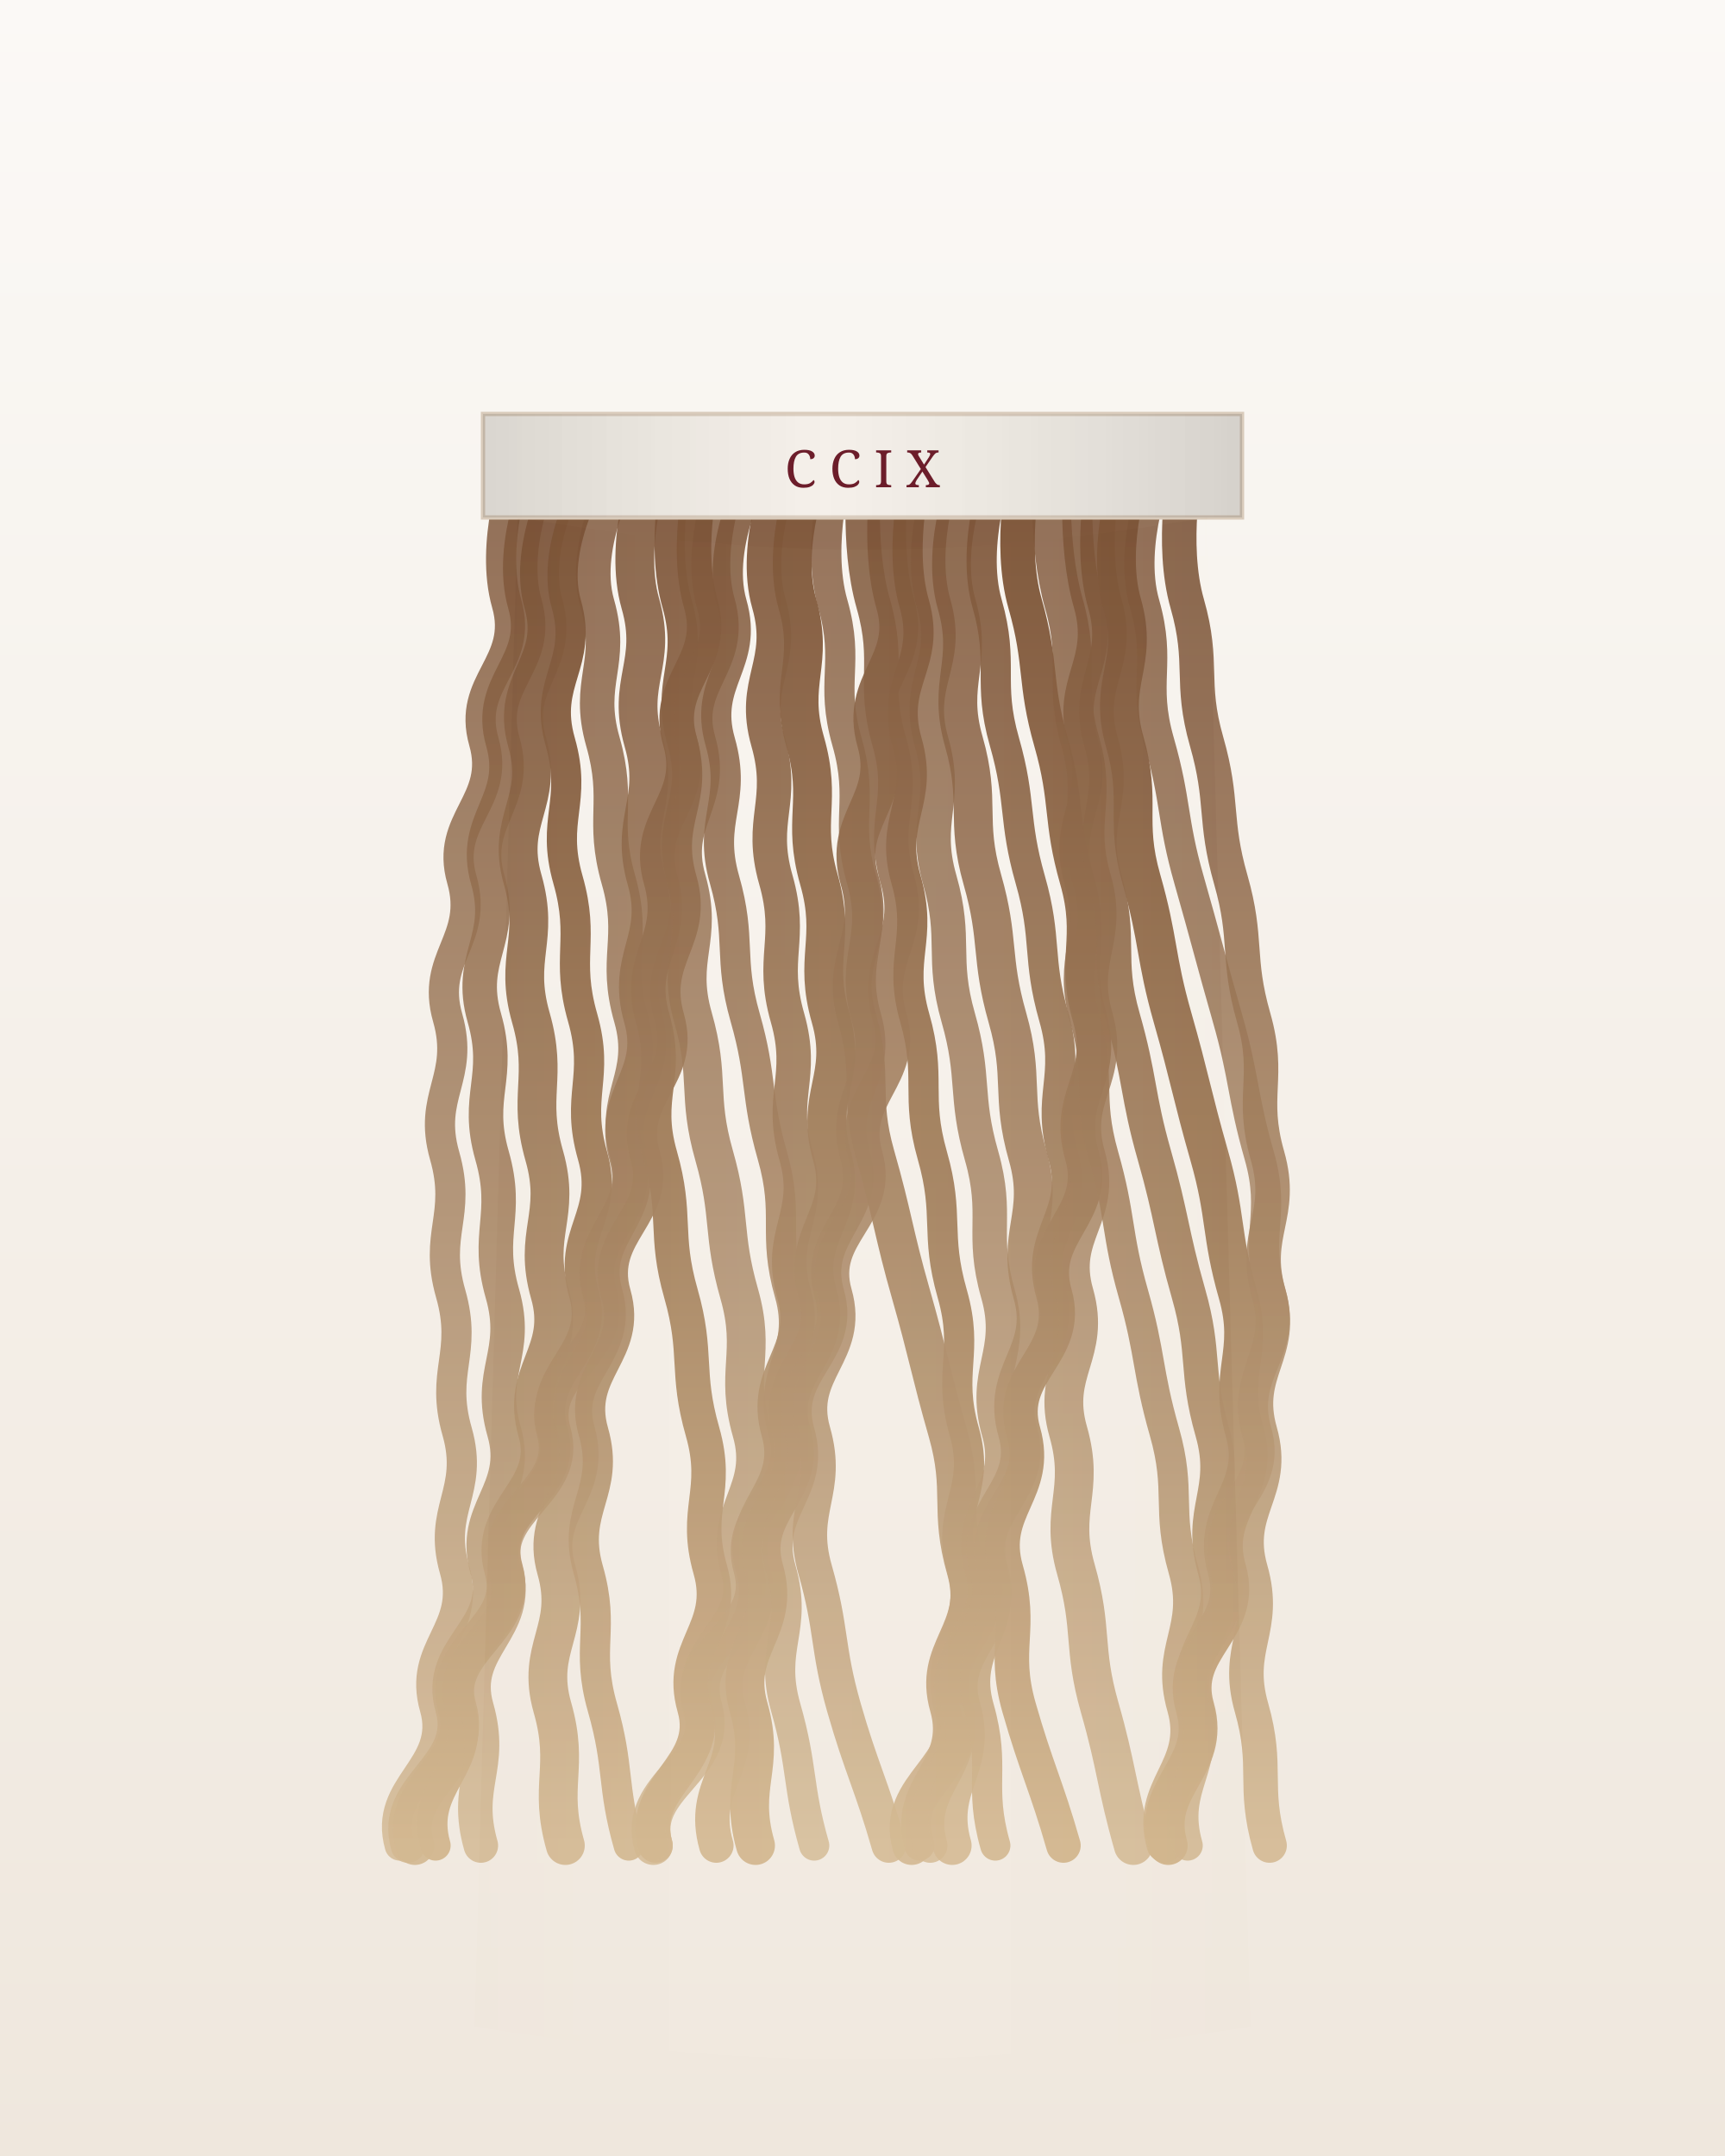
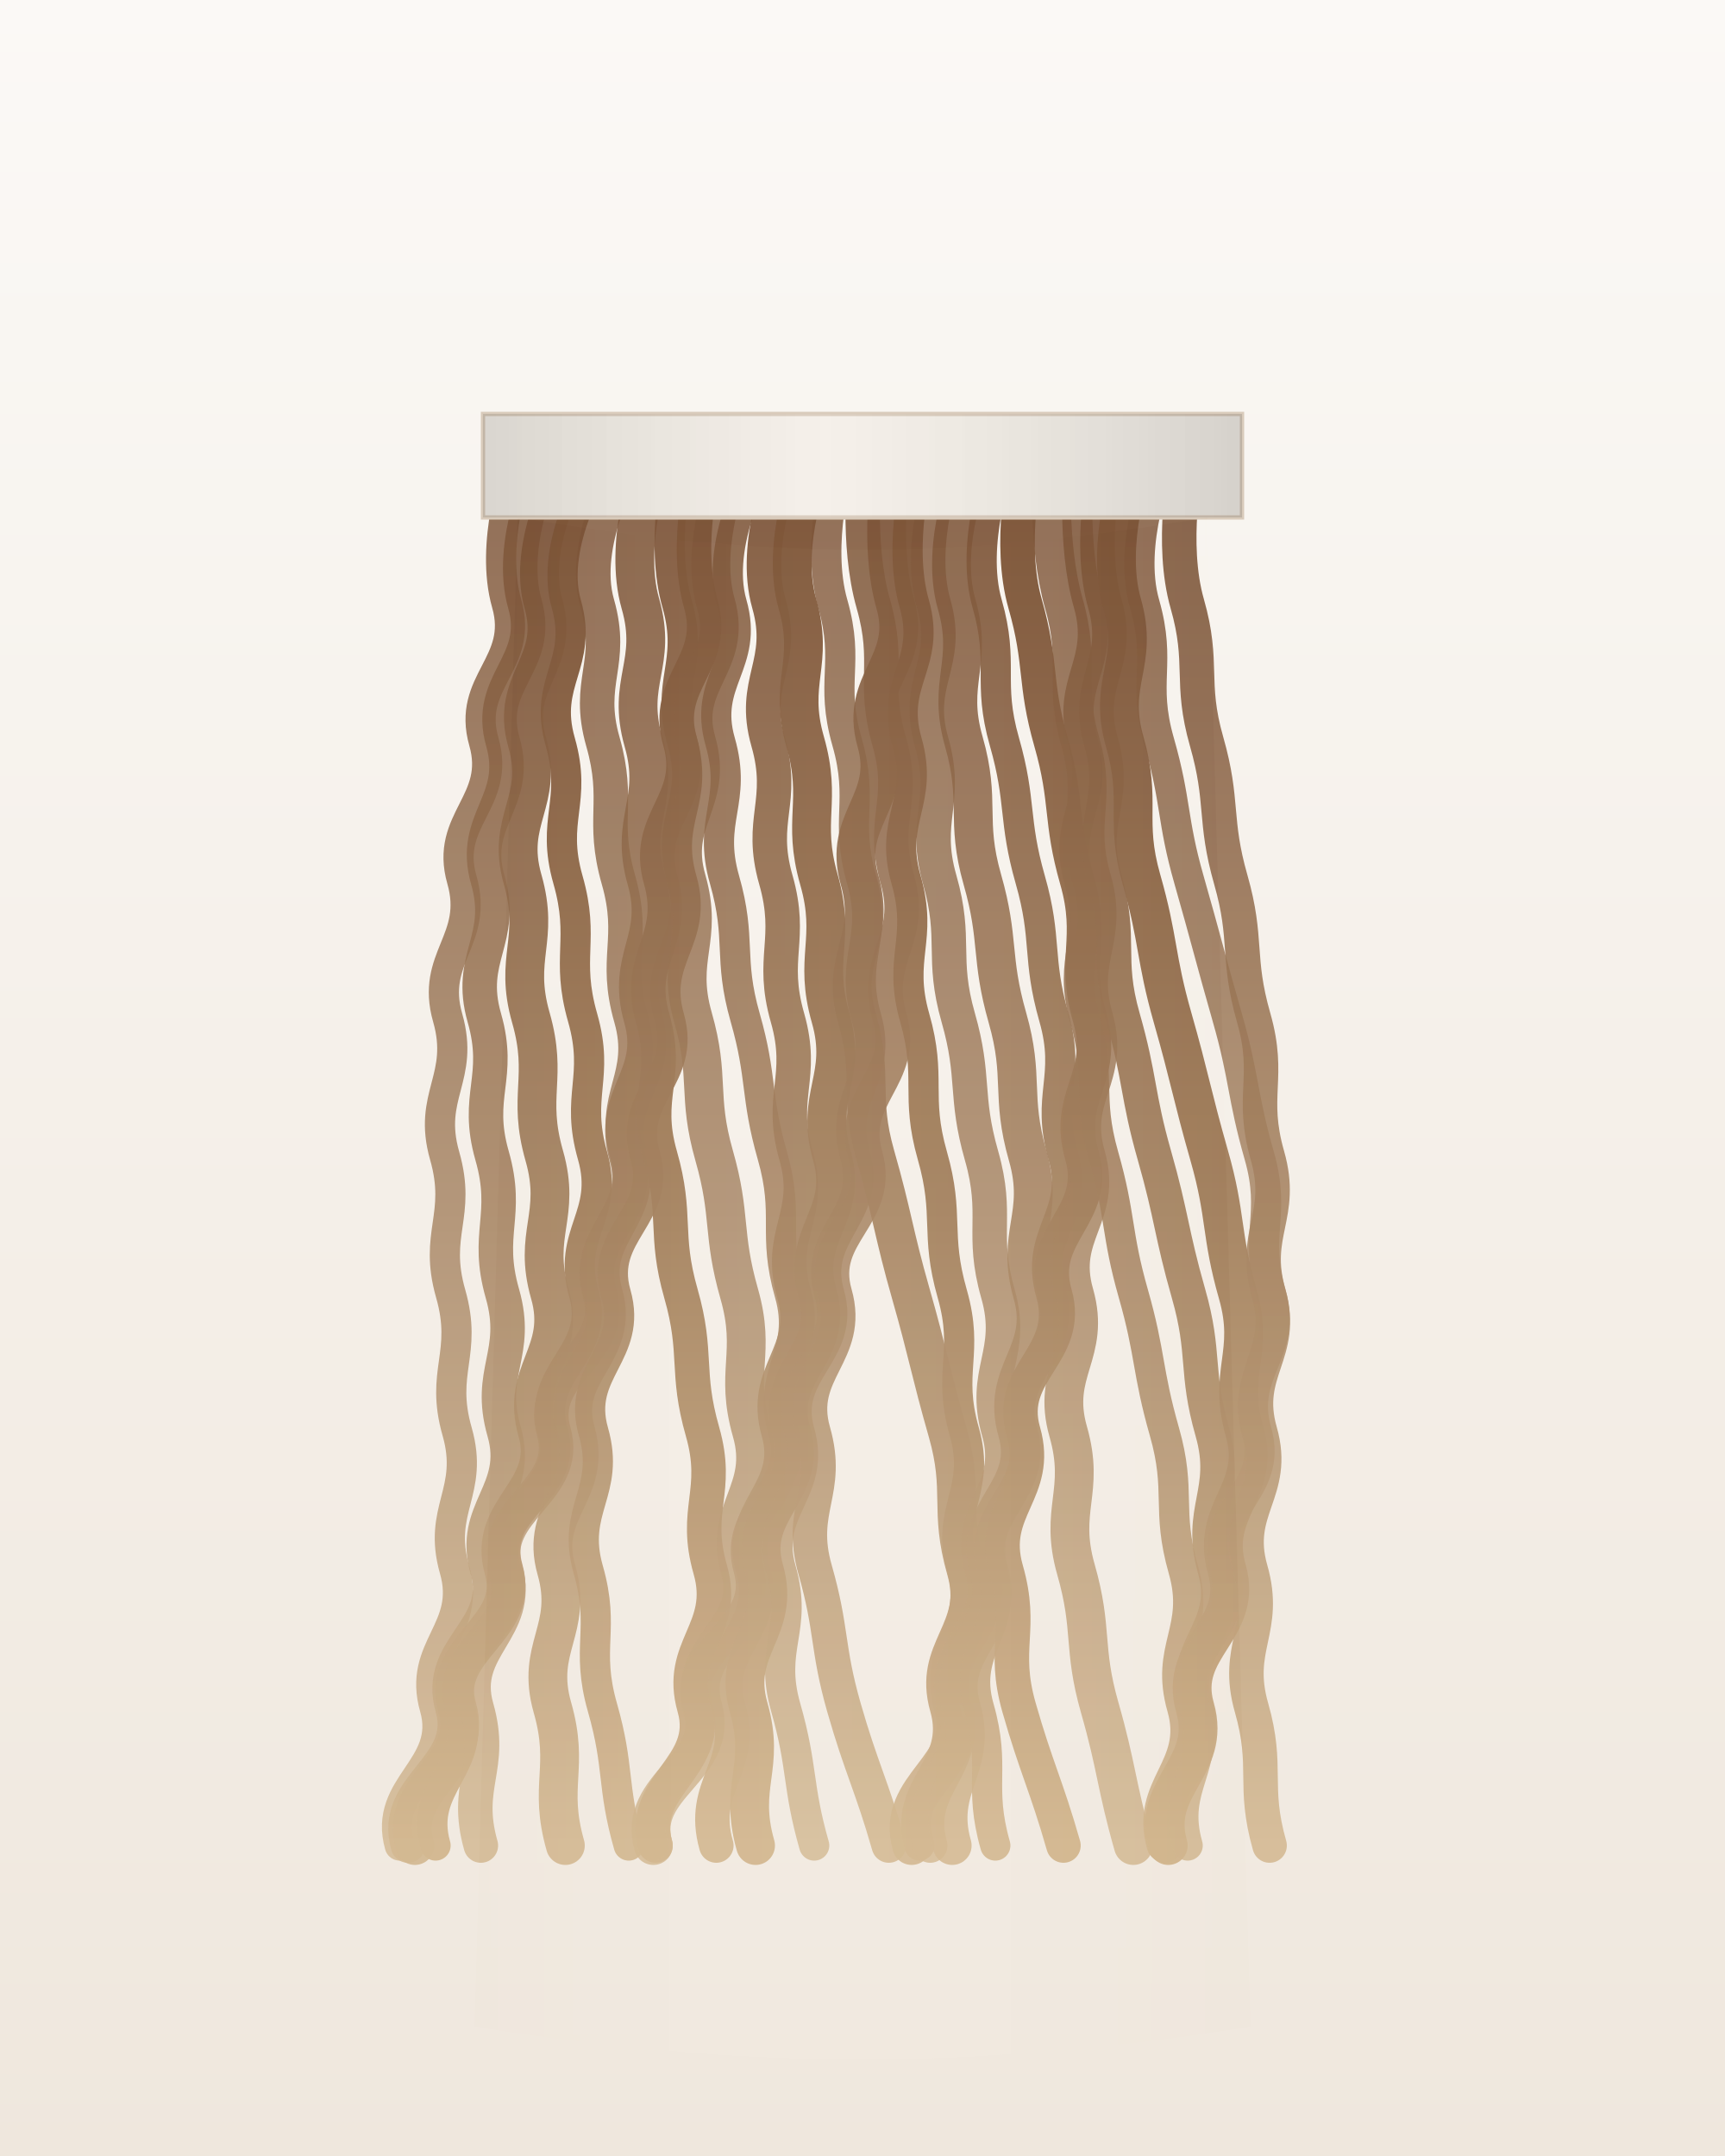
<svg xmlns="http://www.w3.org/2000/svg" viewBox="0 0 400 500" role="img" aria-label="Tape-In Extensions" preserveAspectRatio="xMidYMid slice">
  <defs>
    <linearGradient id="g37bg" x1="0" y1="0" x2="0" y2="1">
      <stop offset="0" stop-color="#fbf9f6" />
      <stop offset="1" stop-color="#efe7dd" />
    </linearGradient>
    <linearGradient id="g37h" x1="0" y1="0" x2="0" y2="1">
      <stop offset="0" stop-color="#7a5135" />
      <stop offset=".55" stop-color="#a78563" />
      <stop offset="1" stop-color="#d3b891" />
    </linearGradient>
    <linearGradient id="g37sh" x1="0" y1="0" x2="1" y2="0">
      <stop offset="0" stop-color="#000" stop-opacity=".22" />
      <stop offset=".45" stop-color="#fff" stop-opacity=".16" />
      <stop offset="1" stop-color="#000" stop-opacity=".25" />
    </linearGradient>
  </defs>
  <rect width="400" height="500" fill="url(#g37bg)" />
  <path d="M120 108 S113.5 126 117.5 140 S108.2 158 112.2 172 S103.1 190 107.1 204 S99.8 222 103.8 236 S99.1 254 103.1 268 S100.5 286 104.5 300 S102.0 318 106.0 332 S101.4 350 105.4 364 S96.8 382 100.8 396 S88.7 414 92.7 428" stroke="url(#g37h)" stroke-width="7" fill="none" stroke-linecap="round" opacity="0.82" />
  <path d="M126.2 108 S117.7 126 121.7 140 S112.6 158 116.6 172 S109.1 190 113.1 204 S108.3 222 112.3 236 S110.1 254 114.1 268 S112.5 286 116.5 300 S112.9 318 116.9 332 S109.0 350 113.0 364 S100.9 382 104.9 396 S90.6 414 94.6 428" stroke="url(#g37h)" stroke-width="8" fill="none" stroke-linecap="round" opacity="0.87" />
  <path d="M132.4 108 S122.0 126 126.0 140 S118.2 158 122.2 172 S117.2 190 121.2 204 S119.1 222 123.1 236 S122.2 254 126.2 268 S123.5 286 127.5 300 S120.6 318 124.6 332 S112.8 350 116.8 364 S102.0 382 106.0 396 S92.2 414 96.2 428" stroke="url(#g37h)" stroke-width="9" fill="none" stroke-linecap="round" opacity="0.92" />
  <path d="M138.6 108 S127.3 126 131.3 140 S125.9 158 129.9 172 S127.7 190 131.7 204 S131.1 222 135.1 236 S133.4 254 137.4 268 S131.4 286 135.4 300 S124.2 318 128.2 332 S113.3 350 117.3 364 S102.7 382 106.7 396 S97.0 414 101.0 428" stroke="url(#g37h)" stroke-width="7" fill="none" stroke-linecap="round" opacity="0.97" />
  <path d="M144.8 108 S134.5 126 138.5 140 S135.8 158 139.8 172 S139.4 190 143.4 204 S142.3 222 146.3 236 S141.5 254 145.5 268 S135.1 286 139.1 300 S124.4 318 128.4 332 S113.2 350 117.2 364 S106.5 382 110.5 396 S107.5 414 111.5 428" stroke="url(#g37h)" stroke-width="8" fill="none" stroke-linecap="round" opacity="0.82" />
  <path d="M151 108 S144.5 126 148.5 140 S145.2 158 149.2 172 S145.9 190 149.9 204 S145.1 222 149.1 236 S141.7 254 145.7 268 S135.9 286 139.9 300 S129.5 318 133.5 332 S125.0 350 129.0 364 S124.1 382 128.1 396 S127.1 414 131.1 428" stroke="url(#g37h)" stroke-width="9" fill="none" stroke-linecap="round" opacity="0.87" />
  <path d="M157.2 108 S153.0 126 157.0 140 S154.2 158 158.2 172 S154.1 190 158.1 204 S151.2 222 155.2 236 S145.6 254 149.6 268 S138.8 286 142.8 300 S133.6 318 137.6 332 S132.4 350 136.4 364 S135.7 382 139.7 396 S141.8 414 145.8 428" stroke="url(#g37h)" stroke-width="7" fill="none" stroke-linecap="round" opacity="0.92" />
  <path d="M163.4 108 S158.5 126 162.5 140 S153.7 158 157.7 172 S149.2 190 153.2 204 S147.3 222 151.3 236 S149.1 254 153.1 268 S153.9 286 157.9 300 S158.9 318 162.9 332 S160.7 350 164.7 364 S157.0 382 161.0 396 S148.0 414 152.0 428" stroke="url(#g37h)" stroke-width="8" fill="none" stroke-linecap="round" opacity="0.97" />
  <path d="M169.6 108 S162.0 126 166.0 140 S157.5 158 161.5 172 S155.2 190 159.2 204 S156.7 222 160.7 236 S161.6 254 165.6 268 S167.4 286 171.4 300 S170.3 318 174.3 332 S167.6 350 171.6 364 S159.0 382 163.0 396 S147.5 414 151.5 428" stroke="url(#g37h)" stroke-width="9" fill="none" stroke-linecap="round" opacity="0.82" />
  <path d="M175.8 108 S165.7 126 169.7 140 S163.0 158 167.0 172 S164.0 190 168.0 204 S168.8 222 172.8 236 S175.1 254 179.1 268 S179.1 286 183.1 300 S177.6 318 181.6 332 S169.6 350 173.6 364 S157.8 382 161.8 396 S147.4 414 151.4 428" stroke="url(#g37h)" stroke-width="7" fill="none" stroke-linecap="round" opacity="0.87" />
  <path d="M182 108 S174.3 126 178.3 140 S174.1 158 178.1 172 S175.9 190 179.9 204 S178.6 222 182.6 236 S180.6 254 184.6 268 S180.1 286 184.1 300 S176.5 318 180.5 332 S170.6 350 174.6 364 S164.9 382 168.9 396 S162.1 414 166.1 428" stroke="url(#g37h)" stroke-width="8" fill="none" stroke-linecap="round" opacity="0.92" />
  <path d="M188.2 108 S180.9 126 184.9 140 S182.7 158 186.7 172 S185.9 190 189.9 204 S188.6 222 192.6 236 S188.9 254 192.9 268 S185.6 286 189.6 300 S179.5 318 183.5 332 S173.2 350 177.2 364 S169.6 382 173.6 396 S171.2 414 175.2 428" stroke="url(#g37h)" stroke-width="9" fill="none" stroke-linecap="round" opacity="0.97" />
  <path d="M194.4 108 S189.1 126 193.1 140 S192.4 158 196.4 172 S195.8 190 199.8 204 S196.9 222 200.9 236 S194.3 254 198.3 268 S188.3 286 192.3 300 S181.4 318 185.4 332 S177.1 350 181.1 364 S178.2 382 182.2 396 S184.8 414 188.8 428" stroke="url(#g37h)" stroke-width="7" fill="none" stroke-linecap="round" opacity="0.82" />
  <path d="M200.6 108 S198.5 126 202.5 140 S202.2 158 206.2 172 S204.1 190 208.1 204 S202.3 222 206.3 236 S196.7 254 200.7 268 S189.6 286 193.6 300 S184.6 318 188.6 332 S185.0 350 189.0 364 S191.7 382 195.7 396 S202.1 414 206.1 428" stroke="url(#g37h)" stroke-width="8" fill="none" stroke-linecap="round" opacity="0.87" />
  <path d="M206.8 108 S203.6 126 207.6 140 S199.2 158 203.2 172 S195.3 190 199.3 204 S194.7 222 198.7 236 S199.0 254 203.0 268 S207.2 286 211.2 300 S215.7 318 219.7 332 S220.0 350 224.0 364 S217.1 382 221.1 396 S207.4 414 211.4 428" stroke="url(#g37h)" stroke-width="9" fill="none" stroke-linecap="round" opacity="0.92" />
  <path d="M213 108 S208.0 126 212.0 140 S206.3 158 210.3 172 S206.1 190 210.1 204 S208.1 222 212.1 236 S212.2 254 216.2 268 S216.8 286 220.8 300 S219.6 318 223.6 332 S219.1 350 223.1 364 S215.1 382 219.1 396 S209.2 414 213.2 428" stroke="url(#g37h)" stroke-width="7" fill="none" stroke-linecap="round" opacity="0.97" />
  <path d="M219.2 108 S212.5 126 216.5 140 S212.0 158 216.0 172 S213.9 190 217.9 204 S218.2 222 222.2 236 S223.6 254 227.6 268 S227.4 286 231.4 300 S227.6 318 231.6 332 S223.7 350 227.7 364 S217.3 382 221.3 396 S211.7 414 215.7 428" stroke="url(#g37h)" stroke-width="8" fill="none" stroke-linecap="round" opacity="0.82" />
  <path d="M225.4 108 S217.8 126 221.8 140 S219.5 158 223.5 172 S223.8 190 227.8 204 S229.6 222 233.6 236 S234.3 254 238.3 268 S235.4 286 239.4 300 S231.9 318 235.9 332 S225.3 350 229.3 364 S218.9 382 222.9 396 S216.8 414 220.8 428" stroke="url(#g37h)" stroke-width="9" fill="none" stroke-linecap="round" opacity="0.87" />
  <path d="M231.6 108 S224.9 126 228.9 140 S228.9 158 232.9 172 S234.9 190 238.9 204 S240.4 222 244.4 236 S242.5 254 246.5 268 S239.7 286 243.7 300 S233.1 318 237.1 332 S226.1 350 230.1 364 S223.0 382 227.0 396 S226.8 414 230.8 428" stroke="url(#g37h)" stroke-width="7" fill="none" stroke-linecap="round" opacity="0.92" />
  <path d="M237.8 108 S233.7 126 237.7 140 S239.7 158 243.7 172 S245.7 190 249.7 204 S248.7 222 252.7 236 S246.9 254 250.9 268 S240.6 286 244.6 300 S233.3 318 237.3 332 S229.3 350 233.3 364 S232.3 382 236.3 396 S242.6 414 246.6 428" stroke="url(#g37h)" stroke-width="8" fill="none" stroke-linecap="round" opacity="0.97" />
  <path d="M244 108 S242.7 126 246.7 140 S246.5 158 250.5 172 S249.2 190 253.2 204 S249.6 222 253.6 236 S247.8 254 251.8 268 S245.1 286 249.1 300 S243.7 318 247.7 332 S245.5 350 249.5 364 S251.0 382 255.0 396 S258.8 414 262.8 428" stroke="url(#g37h)" stroke-width="9" fill="none" stroke-linecap="round" opacity="0.82" />
  <path d="M250.2 108 S248.4 126 252.4 140 S247.1 158 251.1 172 S246.2 190 250.2 204 S247.5 222 251.5 236 S251.9 254 255.9 268 S258.8 286 262.8 300 S266.0 318 270.0 332 S270.4 350 274.4 364 S270.1 382 274.1 396 S265.4 414 269.4 428" stroke="url(#g37h)" stroke-width="7" fill="none" stroke-linecap="round" opacity="0.87" />
  <path d="M256.4 108 S252.2 126 256.2 140 S251.3 158 255.3 172 S252.2 190 256.2 204 S256.4 222 260.4 236 S263.7 254 267.7 268 S271.6 286 275.6 300 S277.1 318 281.1 332 S277.7 350 281.7 364 S273.2 382 277.2 396 S266.1 414 270.1 428" stroke="url(#g37h)" stroke-width="8" fill="none" stroke-linecap="round" opacity="0.92" />
  <path d="M262.6 108 S256.2 126 260.2 140 S256.8 158 260.8 172 S260.7 190 264.7 204 S267.9 222 271.9 236 S276.4 254 280.4 268 S283.0 286 287.0 300 S284.6 318 288.6 332 S280.5 350 284.5 364 S273.1 382 277.1 396 S266.9 414 270.9 428" stroke="url(#g37h)" stroke-width="9" fill="none" stroke-linecap="round" opacity="0.97" />
  <path d="M268.8 108 S261.4 126 265.4 140 S264.8 158 268.8 172 S271.7 190 275.7 204 S280.6 222 284.6 236 S288.0 254 292.0 268 S290.7 286 294.7 300 S287.4 318 291.4 332 S280.0 350 284.0 364 S273.0 382 277.0 396 S271.4 414 275.4 428" stroke="url(#g37h)" stroke-width="7" fill="none" stroke-linecap="round" opacity="0.82" />
  <path d="M275 108 S271.3 126 275.3 140 S275.8 158 279.8 172 S281.4 190 285.4 204 S286.7 222 290.7 236 S289.9 254 293.9 268 S290.2 286 294.2 300 S288.2 318 292.2 332 S286.0 350 290.0 364 S286.2 382 290.2 396 S290.4 414 294.4 428" stroke="url(#g37h)" stroke-width="8" fill="none" stroke-linecap="round" opacity="0.87" />
  <path d="M112 96 h176 v24 h-176z" fill="#f4efe8" stroke="#d9cbbb" />
  <rect x="112" y="96" width="176" height="24" fill="url(#g37sh)" opacity=".5" />
-   <text x="200" y="113" text-anchor="middle" font-family="Bodoni Moda, Georgia, serif" font-size="12" letter-spacing="3" fill="#6c1d2a">CCIX</text>
  <path d="M120 120 C 180 130 220 130 280 120 L 290 470 C 230 480 170 480 110 470 Z" fill="url(#g37sh)" opacity=".35" style="mix-blend-mode:soft-light" />
</svg>
